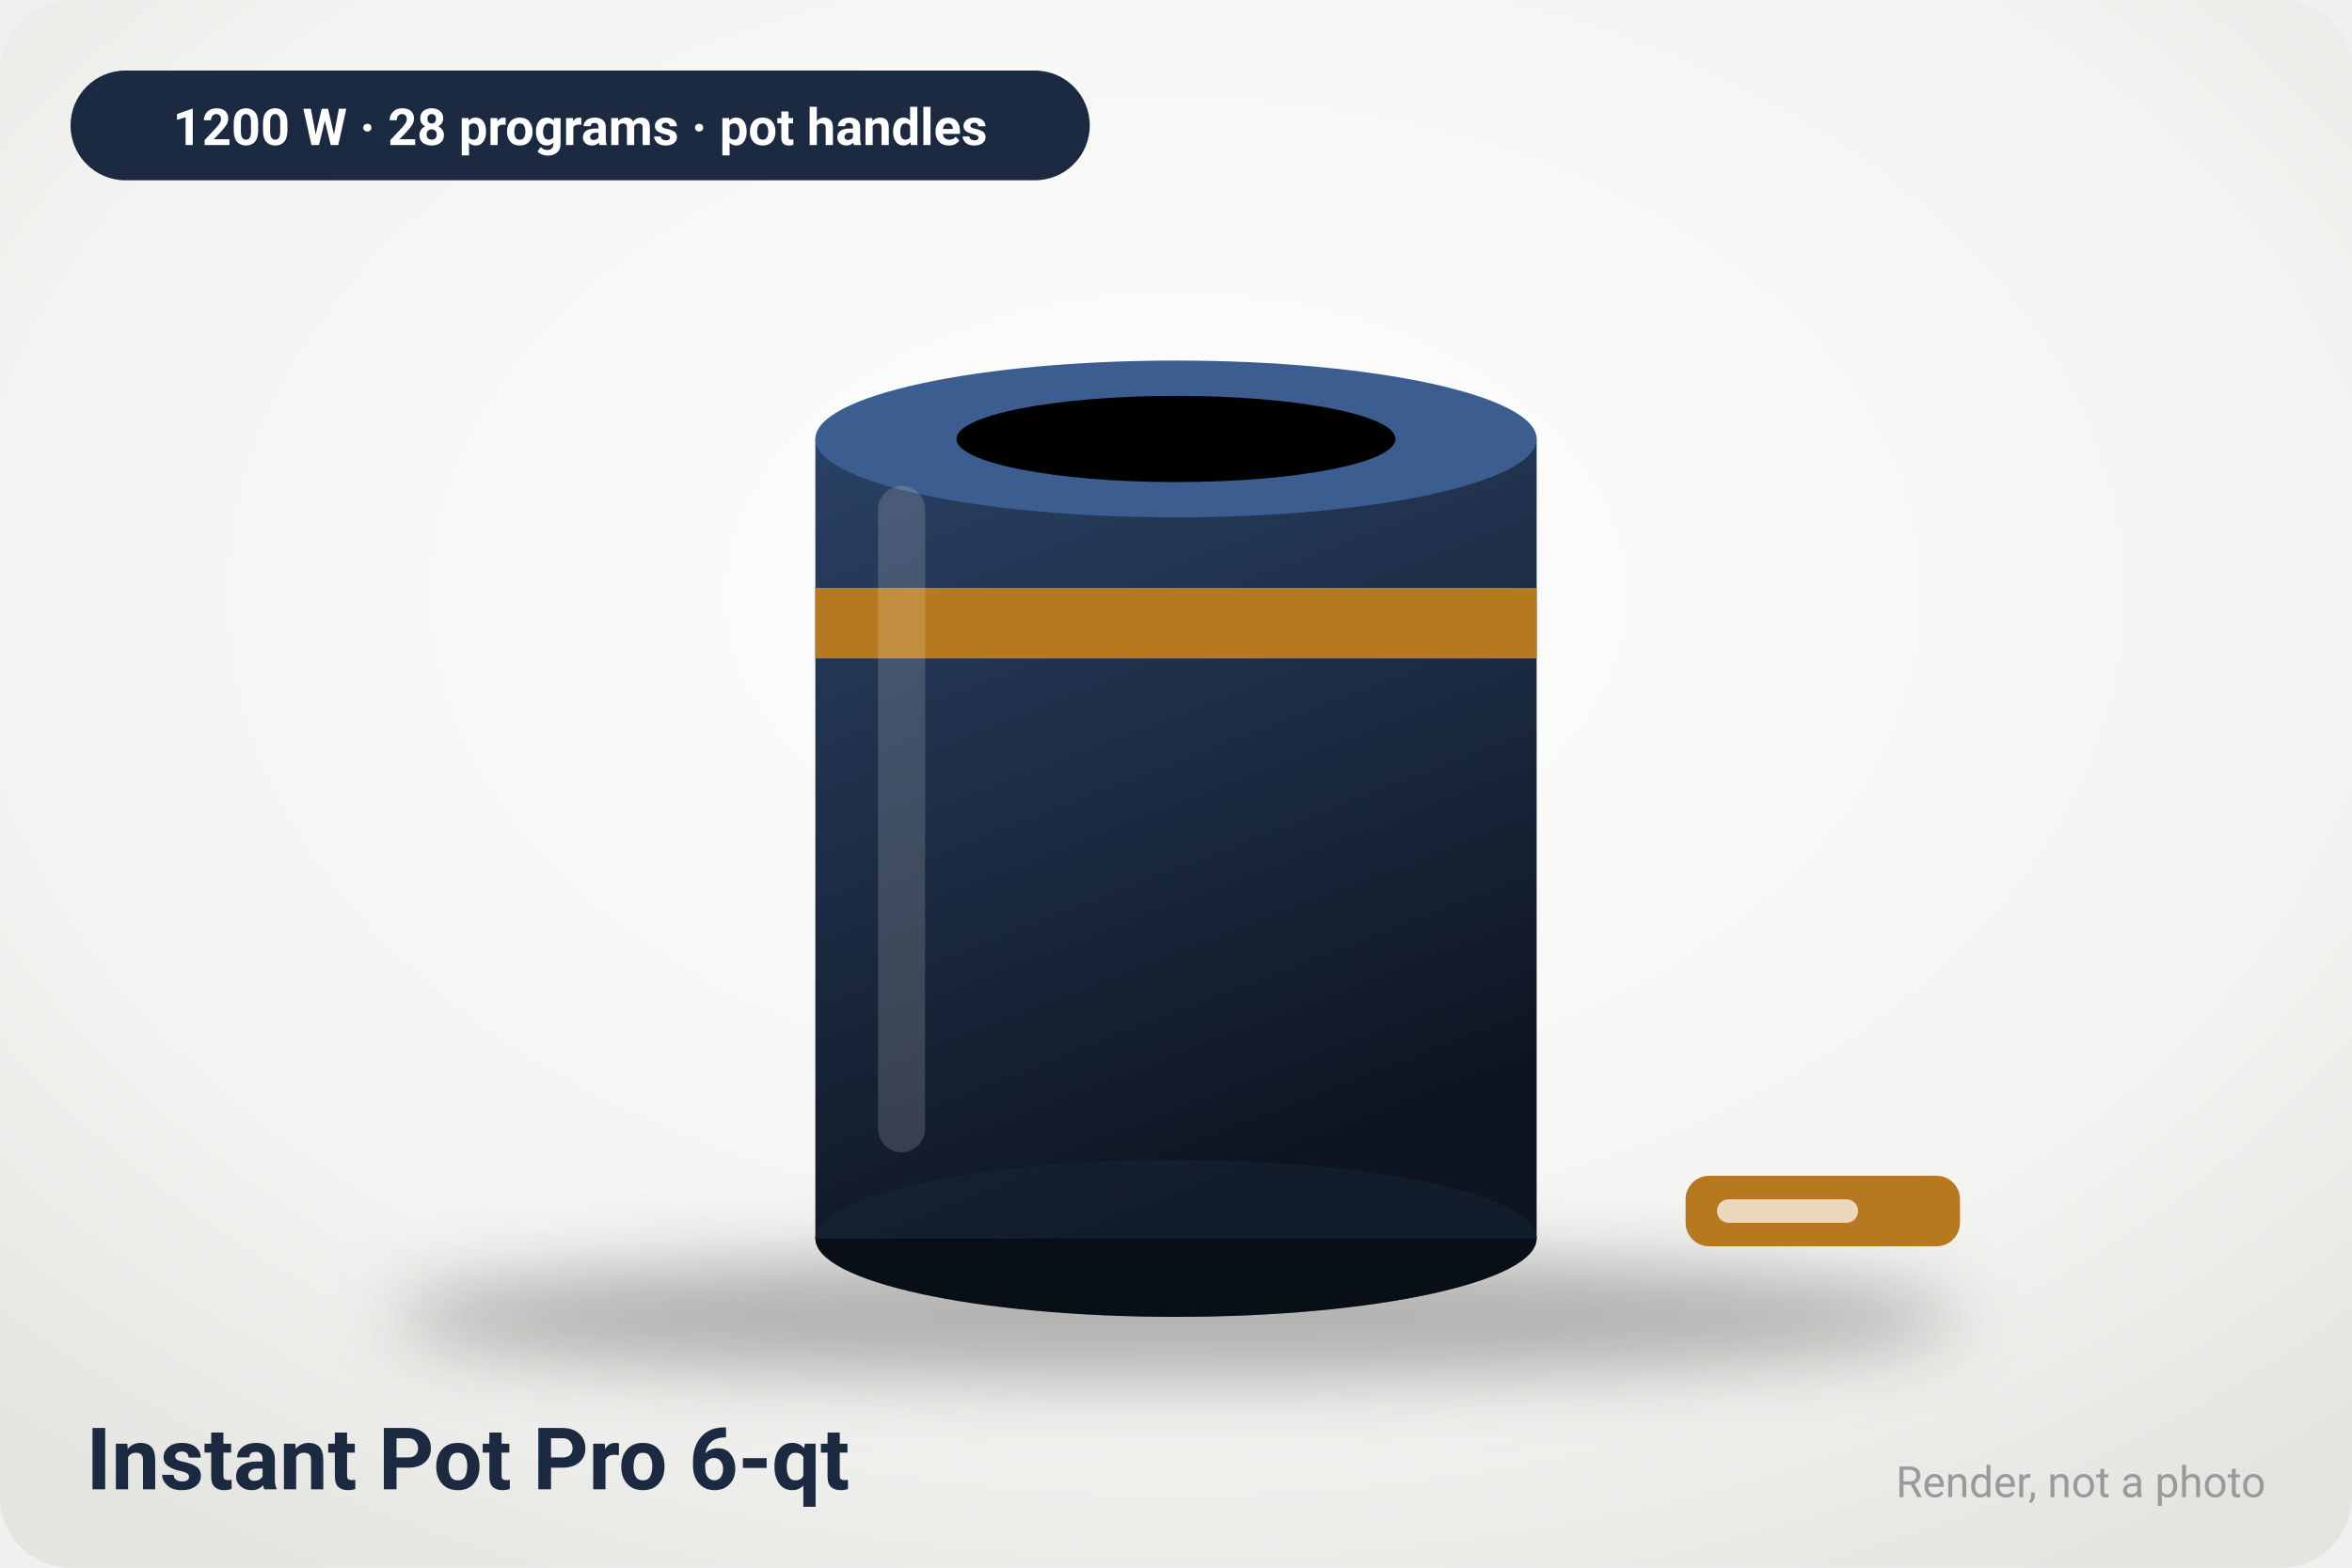
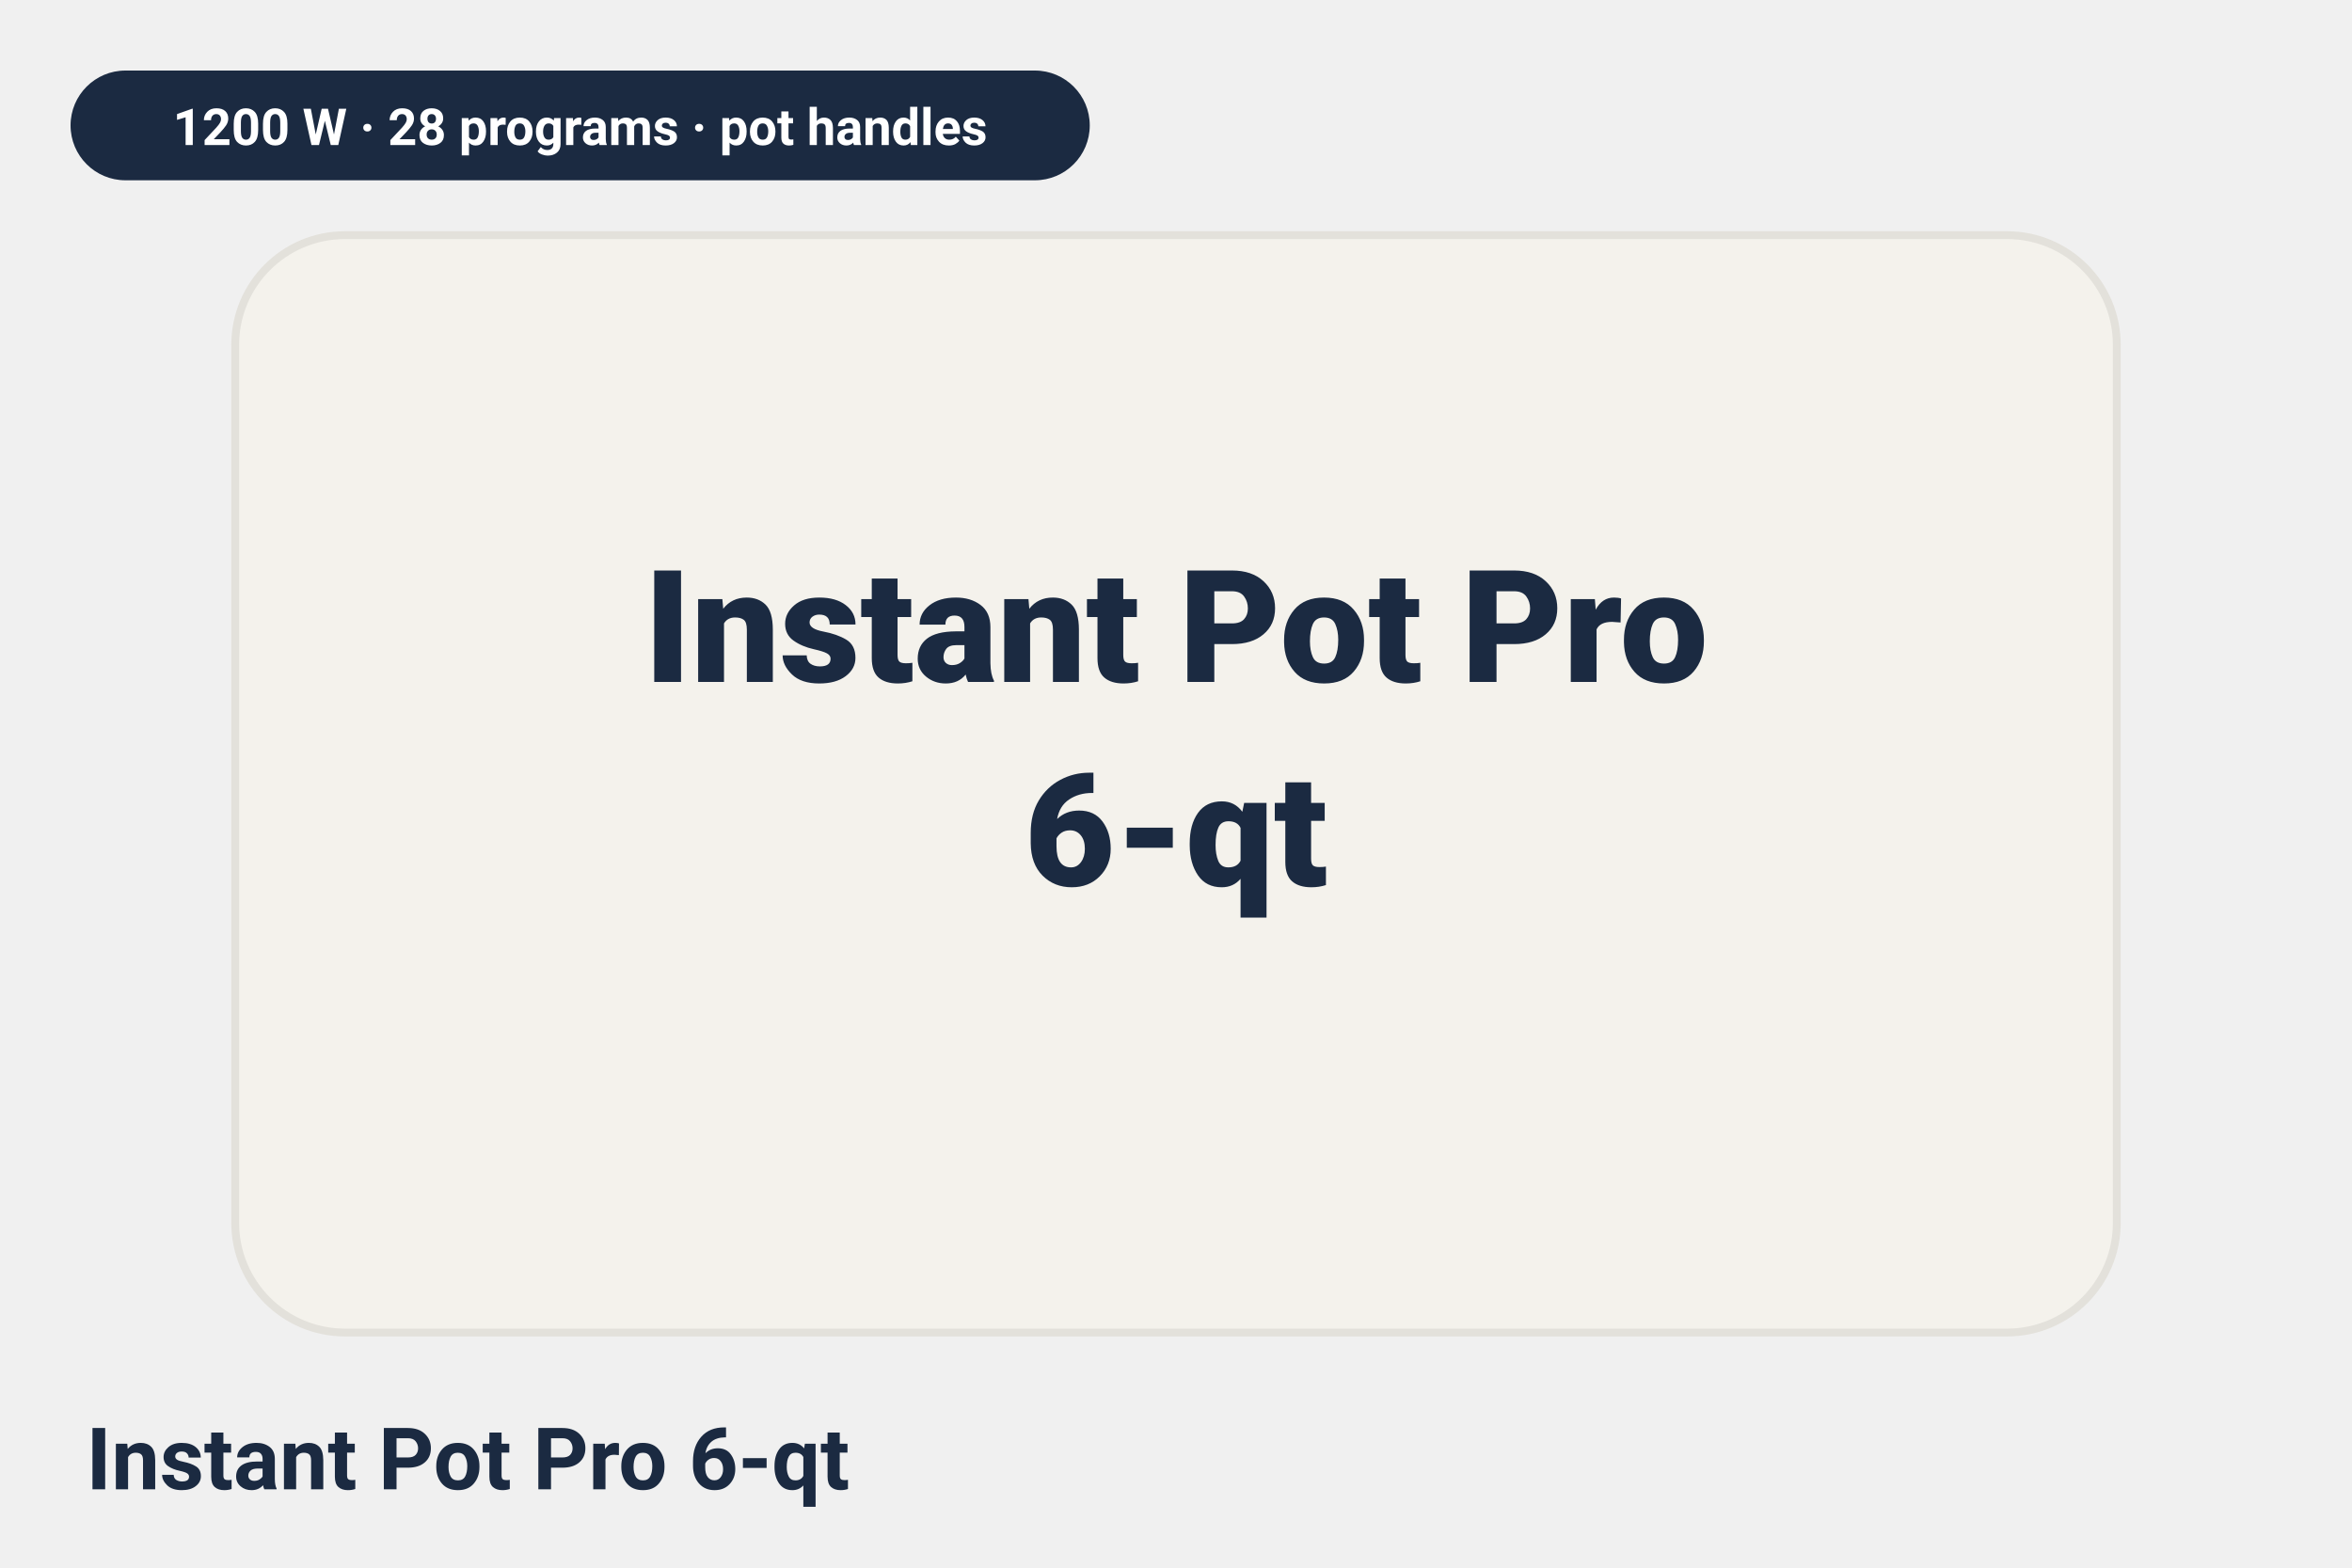
<svg xmlns="http://www.w3.org/2000/svg" viewBox="0 0 600 400" role="img" aria-label="Instant Pot Pro 6-Quart 10-in-1 (model 112-0123-01) (product render)">
-   <defs>
-     <radialGradient id="cpro-bg" cx="50%" cy="38%" r="72%">
-       <stop offset="0" stop-color="#ffffff" />
-       <stop offset="0.7" stop-color="#f3f3f1" />
-       <stop offset="1" stop-color="#e4e4e1" />
-     </radialGradient>
-     <filter id="cpro-blur" x="-30%" y="-80%" width="160%" height="300%">
-       <feGaussianBlur stdDeviation="9" />
-     </filter>
-     <filter id="cpro-soft" x="-20%" y="-20%" width="140%" height="140%">
-       <feGaussianBlur stdDeviation="2.2" />
-     </filter>
-     <filter id="cpro-glow" x="-50%" y="-50%" width="200%" height="200%">
-       <feGaussianBlur stdDeviation="5" />
-     </filter>
-     <linearGradient id="cpro-front" x1="0" y1="0" x2="0.35" y2="1">
-       <stop offset="0" stop-color="#2a4165" />
-       <stop offset="0.55" stop-color="#1B2A41" />
-       <stop offset="1" stop-color="#0e1521" />
-     </linearGradient>
-     <linearGradient id="cpro-side" x1="0" y1="0" x2="1" y2="1">
-       <stop offset="0" stop-color="#121c2b" />
-       <stop offset="1" stop-color="#000000" />
-     </linearGradient>
-     <linearGradient id="cpro-top" x1="0" y1="0" x2="1" y2="1">
-       <stop offset="0" stop-color="#3f6297" />
-       <stop offset="1" stop-color="#243857" />
-     </linearGradient>
-     <radialGradient id="cpro-dome" cx="38%" cy="32%" r="75%">
-       <stop offset="0" stop-color="#3c5d90" />
-       <stop offset="0.6" stop-color="#1B2A41" />
-       <stop offset="1" stop-color="#06090f" />
-     </radialGradient>
-     <linearGradient id="cpro-gloss" x1="0" y1="0" x2="1" y2="1">
-       <stop offset="0" stop-color="#ffffff" stop-opacity="0.55" />
-       <stop offset="0.5" stop-color="#ffffff" stop-opacity="0.05" />
-       <stop offset="1" stop-color="#ffffff" stop-opacity="0" />
-     </linearGradient>
-     <linearGradient id="cpro-screen" x1="0" y1="0" x2="1" y2="1">
-       <stop offset="0" stop-color="#1d2a3a" />
-       <stop offset="1" stop-color="#060a10" />
-     </linearGradient>
-     <linearGradient id="cpro-metal" x1="0" y1="0" x2="1" y2="0">
-       <stop offset="0" stop-color="#d9d9d6" />
-       <stop offset="0.35" stop-color="#f4f4f2" />
-       <stop offset="0.65" stop-color="#bdbdb9" />
-       <stop offset="1" stop-color="#e6e6e3" />
-     </linearGradient>
-     <linearGradient id="cpro-accent" x1="0" y1="0" x2="0" y2="1">
-       <stop offset="0" stop-color="#dfa043" />
-       <stop offset="1" stop-color="#835616" />
-     </linearGradient>
-     <linearGradient id="cpro-lens" x1="0" y1="0" x2="1" y2="1">
-       <stop offset="0" stop-color="#5a6470" />
-       <stop offset="0.45" stop-color="#1c2129" />
-       <stop offset="0.55" stop-color="#2b323c" />
-       <stop offset="1" stop-color="#0c0f14" />
-     </linearGradient>
-   </defs>
-   <rect width="600" height="400" rx="18" fill="url(#cpro-bg)" />
-   <ellipse cx="300" cy="336" rx="200" ry="16" fill="#000" opacity="0.28" filter="url(#cpro-blur)" />
-   <ellipse cx="300" cy="316" rx="92" ry="20" fill="#000000" />
-   <rect x="208" y="112" width="184" height="204" fill="url(#cpro-front)" />
-   <ellipse cx="300" cy="112" rx="92" ry="20" fill="#3c5d90" />
-   <ellipse cx="300" cy="316" rx="92" ry="20" fill="#1B2A41" opacity="0.35" />
-   <rect x="208" y="150" width="184" height="18" fill="#B7791F" />
-   <ellipse cx="300" cy="112" rx="56" ry="11" fill="#000000" />
-   <rect x="224" y="124" width="12" height="170" rx="6" fill="#fff" opacity="0.16" />
-   <rect x="430" y="300" width="70" height="18" rx="6" fill="#B7791F" />
-   <rect x="438" y="306" width="36" height="6" rx="3" fill="#fff" opacity="0.7" />
+   <rect x="60" y="60" width="480" height="280" rx="28" fill="#F4F2EC" />
+   <rect x="60" y="60" width="480" height="280" rx="28" fill="none" stroke="#E3E1DB" stroke-width="2" />
+   <g font-family="-apple-system,Segoe UI,Roboto,Helvetica,Arial,sans-serif">
+     <text x="300" y="174" text-anchor="middle" font-size="40" font-weight="800" fill="#1B2A41">Instant Pot Pro</text>
+     <text x="300" y="226" text-anchor="middle" font-size="40" font-weight="800" fill="#1B2A41">6-qt</text>
+   </g>
  <g font-family="-apple-system,Segoe UI,Roboto,Helvetica,Arial,sans-serif">
    <rect x="18" y="18" width="260" height="28" rx="14" fill="#1B2A41" />
    <text x="148.0" y="37" text-anchor="middle" font-size="13" font-weight="700" fill="#fff">1200 W · 28 programs · pot handles</text>
    <text x="22" y="380" font-size="22" font-weight="700" fill="#1B2A41">Instant Pot Pro 6-qt</text>
-     <text x="578" y="382" text-anchor="end" font-size="11" fill="#9a9a9a">Render, not a photo</text>
+     <text x="578" y="382" text-anchor="end" font-size="11" fill="#9a9a9a" />
  </g>
</svg>
